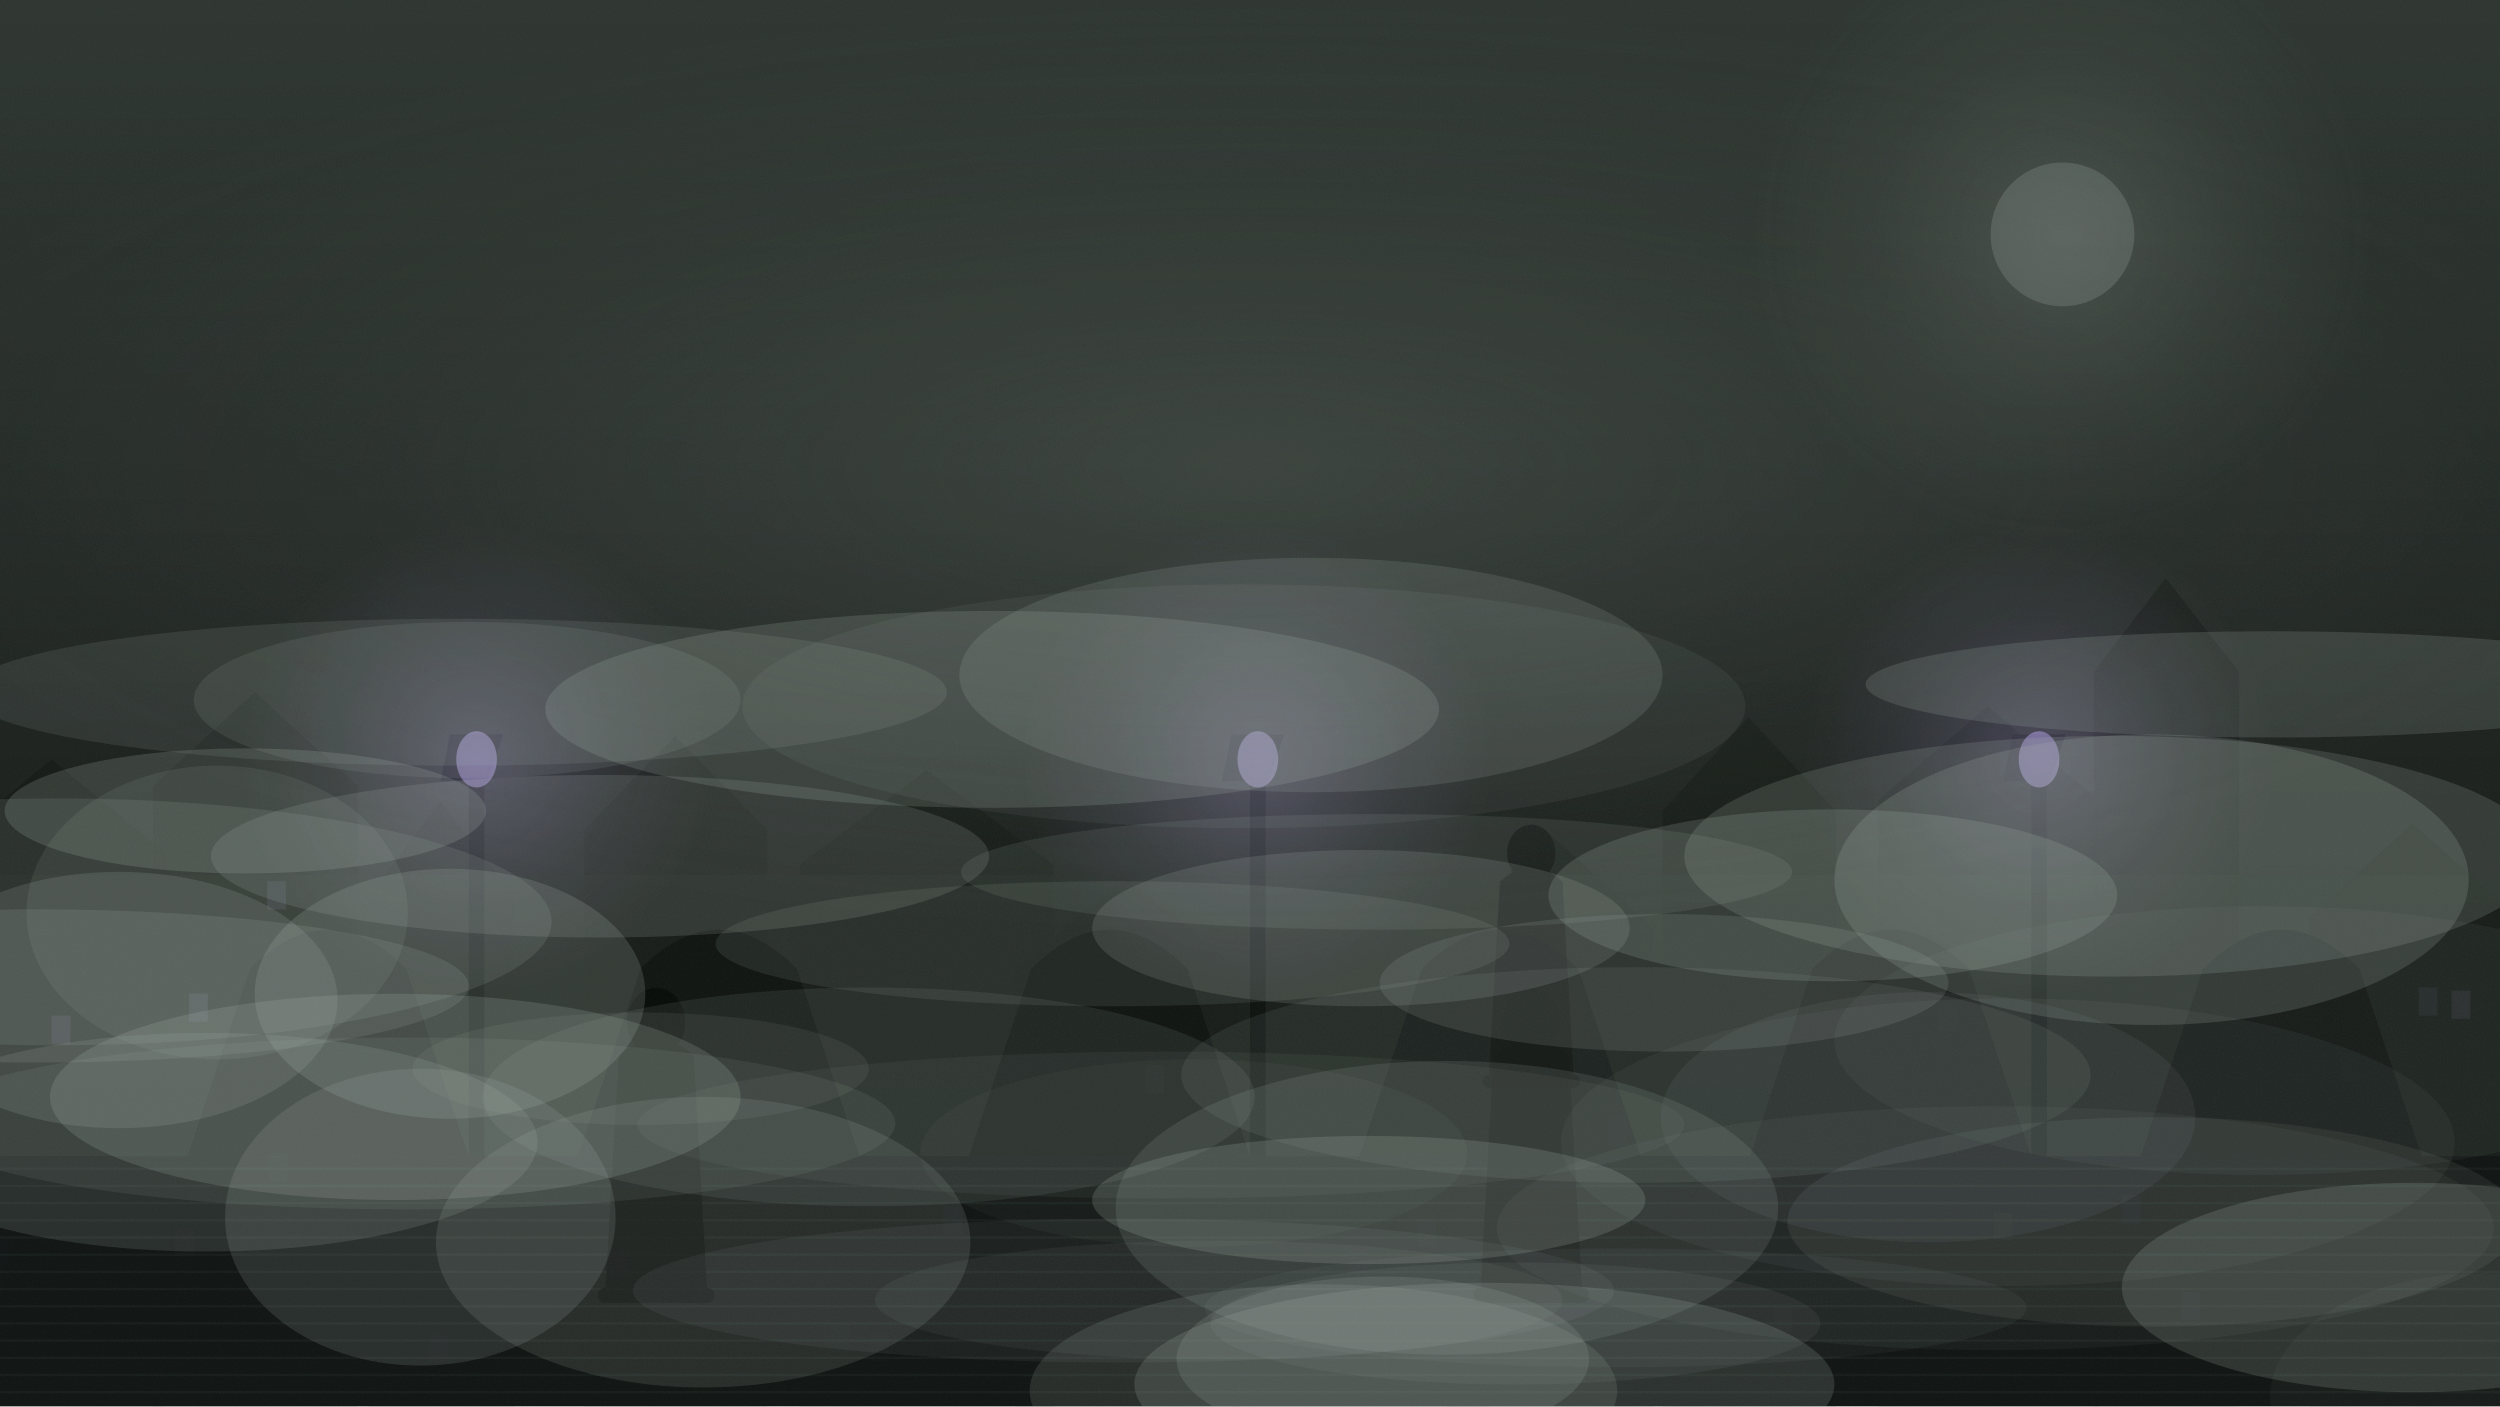
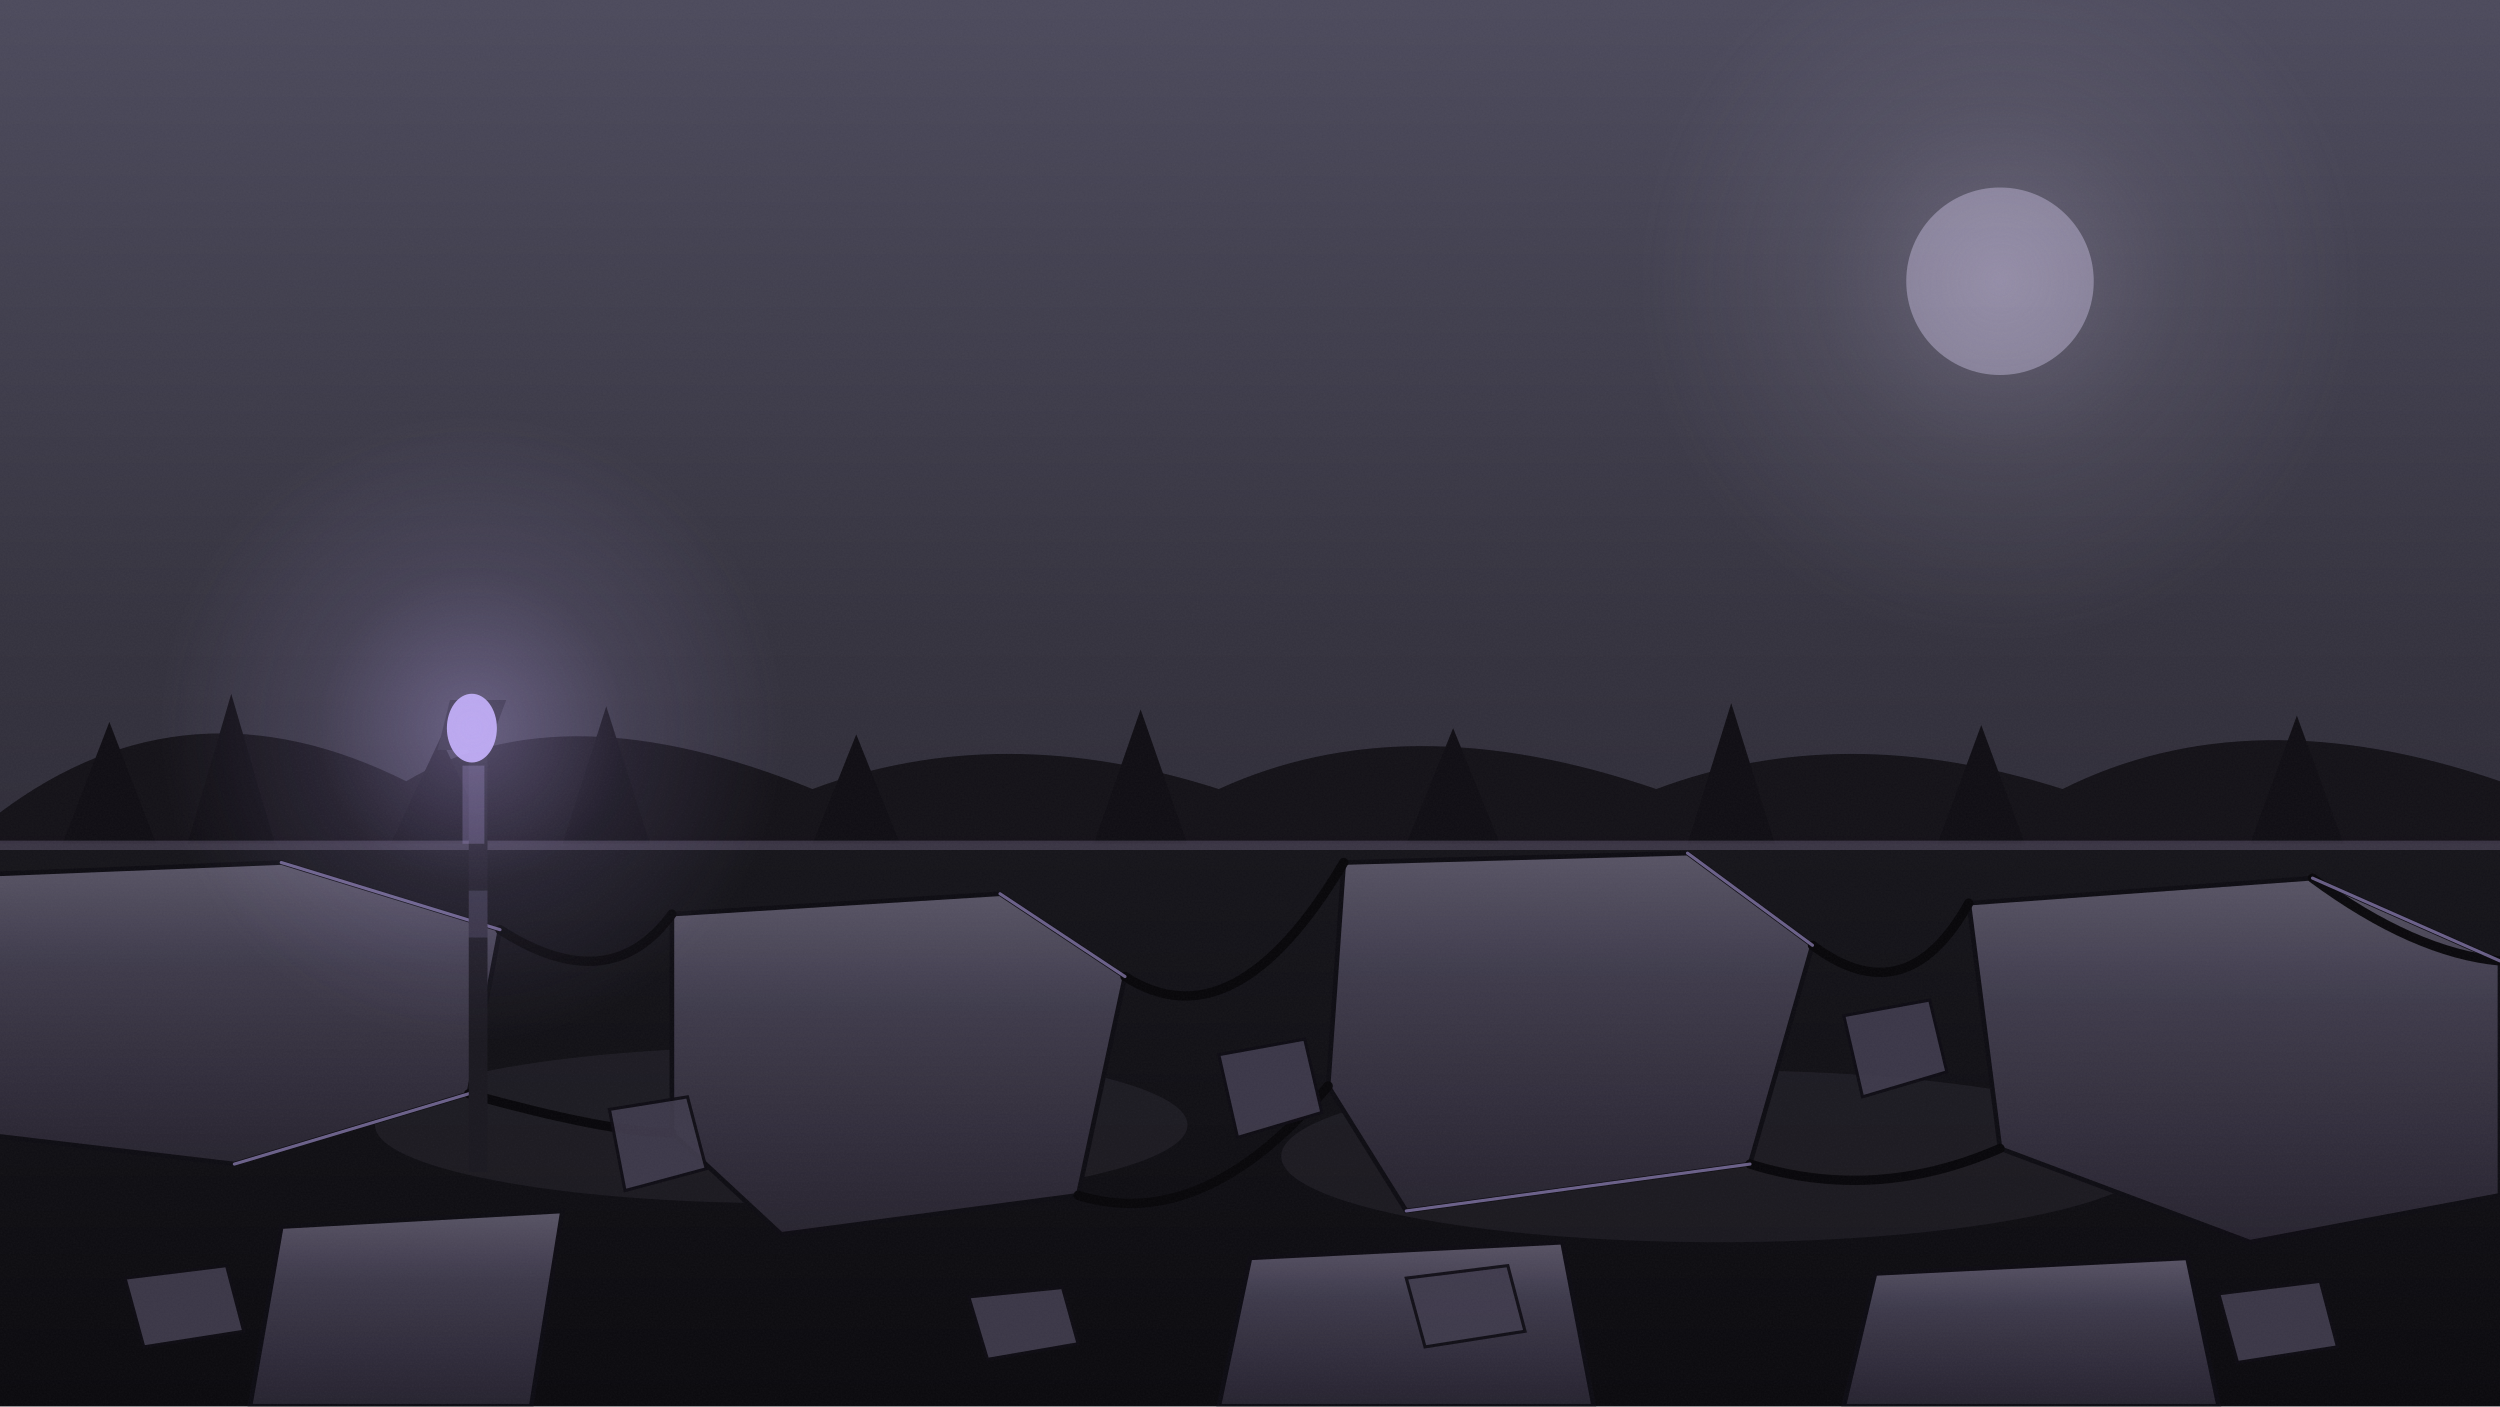
<svg xmlns="http://www.w3.org/2000/svg" viewBox="0 0 1600 900" width="1600" height="900" preserveAspectRatio="xMidYMid slice">
  <defs>
    <linearGradient id="sky" x1="0" y1="0" x2="0" y2="1">
-       <stop offset="0" stop-color="#333c36" />
-       <stop offset="0.55" stop-color="#1e2420" />
-       <stop offset="1" stop-color="#0f1310" />
+       <stop offset="0" stop-color="#4c4a5c" />
+       <stop offset="0.45" stop-color="#34323e" />
+       <stop offset="1" stop-color="#24212c" />
+     </linearGradient>
+     <linearGradient id="ice" x1="0" y1="0" x2="0" y2="1">
+       <stop offset="0" stop-color="#5a5668" />
+       <stop offset="0.35" stop-color="#3f3b4c" />
+       <stop offset="1" stop-color="#282430" />
+     </linearGradient>
+     <linearGradient id="water" x1="0" y1="0" x2="0" y2="1">
+       <stop offset="0" stop-color="#15141a" />
+       <stop offset="1" stop-color="#0a090d" />
    </linearGradient>
    <radialGradient id="lg">
-       <stop offset="0" stop-color="#c7b3ff" stop-opacity="0.55" />
-       <stop offset="0.6" stop-color="#c7b3ff" stop-opacity="0.16" />
+       <stop offset="0" stop-color="#c7b3ff" stop-opacity="0.6" />
+       <stop offset="0.5" stop-color="#c7b3ff" stop-opacity="0.18" />
      <stop offset="1" stop-color="#c7b3ff" stop-opacity="0" />
    </radialGradient>
-     <radialGradient id="fg">
-       <stop offset="0" stop-color="#b9c9c0" stop-opacity="0.55" />
-       <stop offset="0.6" stop-color="#b9c9c0" stop-opacity="0.16" />
-       <stop offset="1" stop-color="#b9c9c0" stop-opacity="0" />
+     <radialGradient id="moon">
+       <stop offset="0" stop-color="#d8cdf0" stop-opacity="0.5" />
+       <stop offset="0.5" stop-color="#c0b8d0" stop-opacity="0.18" />
+       <stop offset="1" stop-color="#c0b8d0" stop-opacity="0" />
    </radialGradient>
    <filter id="gr" x="0" y="0" width="100%" height="100%">
-       <feTurbulence type="fractalNoise" baseFrequency="0.9" numOctaves="3" seed="7" />
+       <feTurbulence type="fractalNoise" baseFrequency="0.9" numOctaves="3" seed="19" />
      <feColorMatrix type="saturate" values="0" />
    </filter>
  </defs>
  <rect width="1600" height="900" fill="url(#sky)" />
-   <rect x="-40" y="546" width="146" height="354" fill="#151b17" opacity="0.8" />
-   <path d="M-40 546 L33 486 L106 546 Z" fill="#151b17" opacity="0.8" />
-   <rect x="-7" y="791" width="12" height="18" fill="#c7b3ff" opacity="0.17" />
-   <rect x="-11" y="810" width="12" height="18" fill="#c7b3ff" opacity="0.28" />
-   <rect x="33" y="650" width="12" height="18" fill="#c7b3ff" opacity="0.41" />
-   <rect x="-20" y="790" width="12" height="18" fill="#c7b3ff" opacity="0.38" />
-   <rect x="98" y="503" width="131" height="397" fill="#151b17" opacity="0.8" />
-   <path d="M98 503 L163 443 L229 503 Z" fill="#151b17" opacity="0.8" />
-   <rect x="171" y="564" width="12" height="18" fill="#c7b3ff" opacity="0.37" />
-   <rect x="112" y="786" width="12" height="18" fill="#c7b3ff" opacity="0.34" />
-   <rect x="121" y="636" width="12" height="18" fill="#c7b3ff" opacity="0.40" />
-   <rect x="172" y="738" width="12" height="18" fill="#c7b3ff" opacity="0.22" />
-   <rect x="236" y="573" width="93" height="327" fill="#151b17" opacity="0.8" />
-   <path d="M236 573 L282 513 L329 573 Z" fill="#151b17" opacity="0.8" />
-   <rect x="275" y="854" width="12" height="18" fill="#c7b3ff" opacity="0.26" />
-   <rect x="374" y="531" width="117" height="369" fill="#151b17" opacity="0.8" />
-   <path d="M374 531 L432 471 L491 531 Z" fill="#151b17" opacity="0.8" />
-   <rect x="390" y="799" width="12" height="18" fill="#c7b3ff" opacity="0.42" />
-   <rect x="512" y="553" width="162" height="347" fill="#151b17" opacity="0.8" />
-   <path d="M512 553 L593 493 L674 553 Z" fill="#151b17" opacity="0.8" />
-   <rect x="532" y="847" width="12" height="18" fill="#c7b3ff" opacity="0.18" />
-   <rect x="604" y="772" width="12" height="18" fill="#c7b3ff" opacity="0.36" />
-   <rect x="557" y="853" width="12" height="18" fill="#c7b3ff" opacity="0.26" />
-   <rect x="650" y="621" width="143" height="279" fill="#151b17" opacity="0.8" />
-   <path d="M650 621 L721 561 L793 621 Z" fill="#151b17" opacity="0.8" />
-   <rect x="733" y="682" width="12" height="18" fill="#c7b3ff" opacity="0.39" />
-   <rect x="788" y="660" width="165" height="240" fill="#151b17" opacity="0.8" />
-   <path d="M788 660 L870 600 L953 660 Z" fill="#151b17" opacity="0.8" />
-   <rect x="863" y="797" width="12" height="18" fill="#c7b3ff" opacity="0.23" />
-   <rect x="907" y="780" width="12" height="18" fill="#c7b3ff" opacity="0.31" />
-   <rect x="926" y="594" width="132" height="306" fill="#151b17" opacity="0.8" />
-   <path d="M926 594 L992 534 L1058 594 Z" fill="#151b17" opacity="0.8" />
-   <rect x="1029" y="715" width="12" height="18" fill="#c7b3ff" opacity="0.24" />
-   <rect x="1064" y="519" width="111" height="381" fill="#151b17" opacity="0.8" />
-   <path d="M1064 519 L1119 459 L1175 519 Z" fill="#151b17" opacity="0.8" />
-   <rect x="1135" y="835" width="12" height="18" fill="#c7b3ff" opacity="0.21" />
-   <rect x="1202" y="512" width="141" height="388" fill="#151b17" opacity="0.8" />
-   <path d="M1202 512 L1272 452 L1343 512 Z" fill="#151b17" opacity="0.8" />
-   <rect x="1242" y="721" width="12" height="18" fill="#c7b3ff" opacity="0.13" />
-   <rect x="1241" y="642" width="12" height="18" fill="#c7b3ff" opacity="0.21" />
-   <rect x="1276" y="776" width="12" height="18" fill="#c7b3ff" opacity="0.33" />
-   <rect x="1340" y="430" width="93" height="470" fill="#151b17" opacity="0.8" />
-   <path d="M1340 430 L1386 370 L1433 430 Z" fill="#151b17" opacity="0.8" />
-   <rect x="1358" y="765" width="12" height="18" fill="#c7b3ff" opacity="0.44" />
-   <rect x="1396" y="827" width="12" height="18" fill="#c7b3ff" opacity="0.36" />
-   <rect x="1478" y="587" width="133" height="313" fill="#151b17" opacity="0.8" />
-   <path d="M1478 587 L1544 527 L1611 587 Z" fill="#151b17" opacity="0.8" />
-   <rect x="1548" y="632" width="12" height="18" fill="#c7b3ff" opacity="0.20" />
-   <rect x="1498" y="674" width="12" height="18" fill="#c7b3ff" opacity="0.17" />
-   <rect x="1569" y="634" width="12" height="18" fill="#c7b3ff" opacity="0.30" />
-   <rect x="0" y="560" width="1600" height="180" fill="#1b221d" opacity="0.7" />
-   <path d="M120 740 L160 620 Q210 570 260 620 L300 740 Z" fill="#0e1310" opacity="0.85" />
-   <path d="M370 740 L410 620 Q460 570 510 620 L550 740 Z" fill="#0e1310" opacity="0.85" />
-   <path d="M620 740 L660 620 Q710 570 760 620 L800 740 Z" fill="#0e1310" opacity="0.85" />
-   <path d="M870 740 L910 620 Q960 570 1010 620 L1050 740 Z" fill="#0e1310" opacity="0.85" />
-   <path d="M1120 740 L1160 620 Q1210 570 1260 620 L1300 740 Z" fill="#0e1310" opacity="0.85" />
-   <path d="M1370 740 L1410 620 Q1460 570 1510 620 L1550 740 Z" fill="#0e1310" opacity="0.85" />
-   <rect x="300" y="500" width="10" height="250" fill="#0d1210" opacity="0.95" />
-   <path d="M282 500 L288 470 L322 470 L312 500 Z" fill="#0d1210" opacity="0.95" />
-   <ellipse cx="305" cy="486" rx="13" ry="18" fill="#c7b3ff" opacity="0.55" />
-   <circle cx="305" cy="486" r="150" fill="url(#lg)" opacity="0.55" />
-   <rect x="800" y="500" width="10" height="250" fill="#0d1210" opacity="0.95" />
-   <path d="M782 500 L788 470 L822 470 L812 500 Z" fill="#0d1210" opacity="0.95" />
-   <ellipse cx="805" cy="486" rx="13" ry="18" fill="#c7b3ff" opacity="0.55" />
-   <circle cx="805" cy="486" r="150" fill="url(#lg)" opacity="0.55" />
-   <rect x="1300" y="500" width="10" height="250" fill="#0d1210" opacity="0.95" />
-   <path d="M1282 500 L1288 470 L1322 470 L1312 500 Z" fill="#0d1210" opacity="0.95" />
-   <ellipse cx="1305" cy="486" rx="13" ry="18" fill="#c7b3ff" opacity="0.55" />
-   <circle cx="1305" cy="486" r="150" fill="url(#lg)" opacity="0.55" />
-   <rect x="0" y="740" width="1600" height="160" fill="#101513" opacity="0.95" />
-   <line x1="0" y1="748" x2="1600" y2="748" stroke="#1d2621" stroke-width="1.5" opacity="0.6" />
-   <line x1="0" y1="759" x2="1600" y2="759" stroke="#1d2621" stroke-width="1.5" opacity="0.6" />
-   <line x1="0" y1="770" x2="1600" y2="770" stroke="#1d2621" stroke-width="1.5" opacity="0.6" />
-   <line x1="0" y1="781" x2="1600" y2="781" stroke="#1d2621" stroke-width="1.5" opacity="0.6" />
-   <line x1="0" y1="792" x2="1600" y2="792" stroke="#1d2621" stroke-width="1.5" opacity="0.6" />
-   <line x1="0" y1="803" x2="1600" y2="803" stroke="#1d2621" stroke-width="1.5" opacity="0.6" />
-   <line x1="0" y1="814" x2="1600" y2="814" stroke="#1d2621" stroke-width="1.5" opacity="0.6" />
-   <line x1="0" y1="825" x2="1600" y2="825" stroke="#1d2621" stroke-width="1.5" opacity="0.6" />
-   <line x1="0" y1="836" x2="1600" y2="836" stroke="#1d2621" stroke-width="1.5" opacity="0.6" />
-   <line x1="0" y1="847" x2="1600" y2="847" stroke="#1d2621" stroke-width="1.5" opacity="0.6" />
-   <line x1="0" y1="858" x2="1600" y2="858" stroke="#1d2621" stroke-width="1.5" opacity="0.6" />
-   <line x1="0" y1="869" x2="1600" y2="869" stroke="#1d2621" stroke-width="1.5" opacity="0.6" />
-   <line x1="0" y1="880" x2="1600" y2="880" stroke="#1d2621" stroke-width="1.5" opacity="0.6" />
-   <line x1="0" y1="891" x2="1600" y2="891" stroke="#1d2621" stroke-width="1.5" opacity="0.6" />
-   <g fill="#050806" opacity="0.82" transform="translate(980,0) scale(0.91)">
-     <ellipse cx="0" cy="600" rx="17" ry="20" />
-     <path d="M-22 620 Q0 600 22 620 L30 760 L-30 760 Z" />
-     <rect x="-34" y="756" width="68" height="9" rx="4" />
+   <circle cx="1280" cy="180" r="60" fill="#d8cdf0" opacity="0.4" />
+   <circle cx="1280" cy="180" r="230" fill="url(#moon)" opacity="0.5" />
+   <path d="M0 520 Q120 430 260 500 Q360 440 520 505 Q640 460 780 505 Q900 450 1060 505 Q1180 460 1320 505 Q1440 445 1600 500 L1600 550 L0 550 Z" fill="#0f0d13" opacity="0.9" />
+   <path d="M40 540 L70 462 L100 540 Z" fill="#0f0d13" />
+   <path d="M120 540 L148 444 L176 540 Z" fill="#0f0d13" />
+   <path d="M250 540 L282 472 L314 540 Z" fill="#0f0d13" />
+   <path d="M360 540 L388 452 L416 540 Z" fill="#0f0d13" />
+   <path d="M520 540 L548 470 L576 540 Z" fill="#0f0d13" />
+   <path d="M700 540 L730 454 L760 540 Z" fill="#0f0d13" />
+   <path d="M900 540 L930 466 L960 540 Z" fill="#0f0d13" />
+   <path d="M1080 540 L1108 450 L1136 540 Z" fill="#0f0d13" />
+   <path d="M1240 540 L1268 464 L1296 540 Z" fill="#0f0d13" />
+   <path d="M1440 540 L1470 458 L1500 540 Z" fill="#0f0d13" />
+   <rect x="0" y="540" width="1600" height="360" fill="url(#water)" />
+   <rect x="0" y="538" width="1600" height="6" fill="#8f84a8" opacity="0.3" />
+   <ellipse cx="500" cy="720" rx="260" ry="50" fill="#8f84a8" opacity="0.10" />
+   <ellipse cx="1100" cy="740" rx="280" ry="55" fill="#8f84a8" opacity="0.10" />
+   <g fill="url(#ice)" stroke="#0d0b12" stroke-width="3" opacity="0.96">
+     <path d="M-20 560 L180 552 L320 595 L300 700 L150 745 L-20 725 Z" />
+     <path d="M430 585 L640 572 L720 625 L690 765 L500 790 L430 725 Z" />
+     <path d="M860 552 L1080 546 L1160 605 L1120 745 L900 775 L850 695 Z" />
+     <path d="M1260 578 L1480 562 L1600 615 L1600 765 L1440 795 L1280 735 Z" />
+     <path d="M180 785 L360 775 L340 900 L160 900 Z" />
+     <path d="M800 805 L1000 795 L1020 900 L780 900 Z" />
+     <path d="M1200 815 L1400 805 L1420 900 L1180 900 Z" />
  </g>
-   <g fill="#050806" opacity="0.82" transform="translate(980,0) scale(1.09)">
-     <ellipse cx="0" cy="600" rx="17" ry="20" />
-     <path d="M-22 620 Q0 600 22 620 L30 760 L-30 760 Z" />
-     <rect x="-34" y="756" width="68" height="9" rx="4" />
+   <g stroke="#060508" stroke-width="6" fill="none" opacity="0.95" stroke-linecap="round">
+     <path d="M320 595 Q390 640 430 585" />
+     <path d="M300 700 Q390 725 430 725" />
+     <path d="M720 625 Q790 670 860 552" />
+     <path d="M690 765 Q770 790 850 695" />
+     <path d="M1160 605 Q1220 650 1260 578" />
+     <path d="M1120 745 Q1200 770 1280 735" />
+     <path d="M1480 562 Q1545 610 1600 615" />
  </g>
-   <g fill="#050806" opacity="0.82" transform="translate(420,0) scale(1.09)">
-     <ellipse cx="0" cy="600" rx="17" ry="20" />
-     <path d="M-22 620 Q0 600 22 620 L30 760 L-30 760 Z" />
-     <rect x="-34" y="756" width="68" height="9" rx="4" />
+   <g stroke="#c7b3ff" stroke-width="2" fill="none" opacity="0.5" stroke-linecap="round">
+     <path d="M180 552 L320 595" />
+     <path d="M640 572 L720 625" />
+     <path d="M1080 546 L1160 605" />
+     <path d="M1480 562 L1600 615" />
+     <path d="M150 745 L300 700" />
+     <path d="M900 775 L1120 745" />
  </g>
-   <ellipse cx="253" cy="702" rx="221" ry="66" fill="#c3d2c9" opacity="0.19" />
-   <ellipse cx="1065" cy="629" rx="182" ry="44" fill="#c3d2c9" opacity="0.15" />
-   <ellipse cx="764" cy="738" rx="175" ry="60" fill="#c3d2c9" opacity="0.05" />
-   <ellipse cx="1234" cy="715" rx="171" ry="80" fill="#c3d2c9" opacity="0.08" />
-   <ellipse cx="132" cy="731" rx="212" ry="70" fill="#c3d2c9" opacity="0.16" />
-   <ellipse cx="743" cy="720" rx="335" ry="47" fill="#c3d2c9" opacity="0.07" />
-   <ellipse cx="1378" cy="782" rx="234" ry="67" fill="#c3d2c9" opacity="0.09" />
-   <ellipse cx="76" cy="640" rx="140" ry="82" fill="#c3d2c9" opacity="0.17" />
-   <ellipse cx="292" cy="443" rx="314" ry="47" fill="#c3d2c9" opacity="0.13" />
-   <ellipse cx="780" cy="832" rx="220" ry="38" fill="#c3d2c9" opacity="0.07" />
-   <ellipse cx="1352" cy="548" rx="274" ry="77" fill="#c3d2c9" opacity="0.18" />
-   <ellipse cx="269" cy="779" rx="125" ry="95" fill="#c3d2c9" opacity="0.16" />
-   <ellipse cx="871" cy="594" rx="172" ry="50" fill="#c3d2c9" opacity="0.17" />
-   <ellipse cx="556" cy="702" rx="247" ry="70" fill="#c3d2c9" opacity="0.11" />
-   <ellipse cx="1447" cy="666" rx="273" ry="86" fill="#c3d2c9" opacity="0.06" />
-   <ellipse cx="839" cy="432" rx="225" ry="75" fill="#c3d2c9" opacity="0.16" />
-   <ellipse cx="1588" cy="894" rx="135" ry="79" fill="#c3d2c9" opacity="0.05" />
-   <ellipse cx="719" cy="826" rx="314" ry="46" fill="#c3d2c9" opacity="0.08" />
-   <ellipse cx="157" cy="519" rx="154" ry="40" fill="#c3d2c9" opacity="0.20" />
-   <ellipse cx="384" cy="548" rx="249" ry="52" fill="#c3d2c9" opacity="0.17" />
-   <ellipse cx="36" cy="590" rx="317" ry="79" fill="#c3d2c9" opacity="0.14" />
-   <ellipse cx="288" cy="636" rx="125" ry="80" fill="#c3d2c9" opacity="0.19" />
-   <ellipse cx="926" cy="773" rx="212" ry="94" fill="#c3d2c9" opacity="0.14" />
-   <ellipse cx="1173" cy="573" rx="182" ry="55" fill="#c3d2c9" opacity="0.19" />
-   <ellipse cx="1277" cy="786" rx="319" ry="78" fill="#c3d2c9" opacity="0.06" />
-   <ellipse cx="847" cy="890" rx="188" ry="68" fill="#c3d2c9" opacity="0.15" />
-   <ellipse cx="23" cy="631" rx="277" ry="49" fill="#c3d2c9" opacity="0.15" />
-   <ellipse cx="1285" cy="731" rx="286" ry="92" fill="#c3d2c9" opacity="0.06" />
-   <ellipse cx="299" cy="448" rx="175" ry="50" fill="#c3d2c9" opacity="0.12" />
-   <ellipse cx="970" cy="847" rx="195" ry="39" fill="#c3d2c9" opacity="0.08" />
-   <ellipse cx="139" cy="584" rx="122" ry="94" fill="#c3d2c9" opacity="0.11" />
-   <ellipse cx="635" cy="454" rx="286" ry="63" fill="#c3d2c9" opacity="0.19" />
-   <ellipse cx="876" cy="768" rx="177" ry="41" fill="#c3d2c9" opacity="0.20" />
-   <ellipse cx="410" cy="684" rx="146" ry="36" fill="#c3d2c9" opacity="0.09" />
-   <ellipse cx="1545" cy="824" rx="187" ry="67" fill="#c3d2c9" opacity="0.19" />
-   <ellipse cx="712" cy="604" rx="254" ry="40" fill="#c3d2c9" opacity="0.12" />
-   <ellipse cx="796" cy="452" rx="321" ry="78" fill="#c3d2c9" opacity="0.08" />
-   <ellipse cx="885" cy="870" rx="132" ry="53" fill="#c3d2c9" opacity="0.16" />
-   <ellipse cx="1454" cy="438" rx="260" ry="34" fill="#c3d2c9" opacity="0.18" />
-   <ellipse cx="881" cy="558" rx="266" ry="37" fill="#c3d2c9" opacity="0.12" />
-   <ellipse cx="950" cy="886" rx="224" ry="65" fill="#c3d2c9" opacity="0.18" />
-   <ellipse cx="1047" cy="688" rx="291" ry="69" fill="#c3d2c9" opacity="0.10" />
-   <ellipse cx="1377" cy="563" rx="203" ry="93" fill="#c3d2c9" opacity="0.19" />
-   <ellipse cx="261" cy="719" rx="312" ry="55" fill="#c3d2c9" opacity="0.10" />
-   <ellipse cx="1034" cy="837" rx="263" ry="38" fill="#c3d2c9" opacity="0.06" />
-   <ellipse cx="450" cy="795" rx="171" ry="93" fill="#c3d2c9" opacity="0.15" />
-   <ellipse cx="800" cy="300" rx="900" ry="300" fill="url(#fg)" opacity="0.35" />
-   <circle cx="1320" cy="150" r="46" fill="#e6f0ea" opacity="0.18" />
-   <circle cx="1320" cy="150" r="200" fill="url(#fg)" opacity="0.4" />
-   <rect width="1600" height="900" filter="url(#gr)" opacity="0.05" />
-   <rect width="1600" height="900" fill="#0c110e" opacity="0.14" />
+   <g fill="#3f3b4c" stroke="#0d0b12" stroke-width="2" opacity="0.92">
+     <polygon points="390,710 440,702 452,748 400,762" />
+     <polygon points="780,675 835,665 846,712 792,728" />
+     <polygon points="1180,650 1235,640 1246,686 1192,702" />
+     <polygon points="80,818 145,810 156,852 92,862" />
+     <polygon points="900,818 965,810 976,852 912,862" />
+     <polygon points="1420,828 1485,820 1496,862 1432,872" />
+     <polygon points="620,830 680,824 690,860 632,870" />
+   </g>
+   <g>
+     <rect x="300" y="480" width="12" height="270" fill="#1a1820" />
+     <path d="M280 480 L288 448 L324 448 L312 480 Z" fill="#1a1820" />
+     <ellipse cx="302" cy="466" rx="16" ry="22" fill="#c7b3ff" opacity="0.9" />
+     <circle cx="302" cy="466" r="200" fill="url(#lg)" opacity="0.6" />
+     <rect x="296" y="490" width="14" height="50" fill="#c7b3ff" opacity="0.22" />
+     <rect x="300" y="570" width="12" height="30" fill="#c7b3ff" opacity="0.14" />
+   </g>
+   <rect width="1600" height="900" filter="url(#gr)" opacity="0.04" />
</svg>
